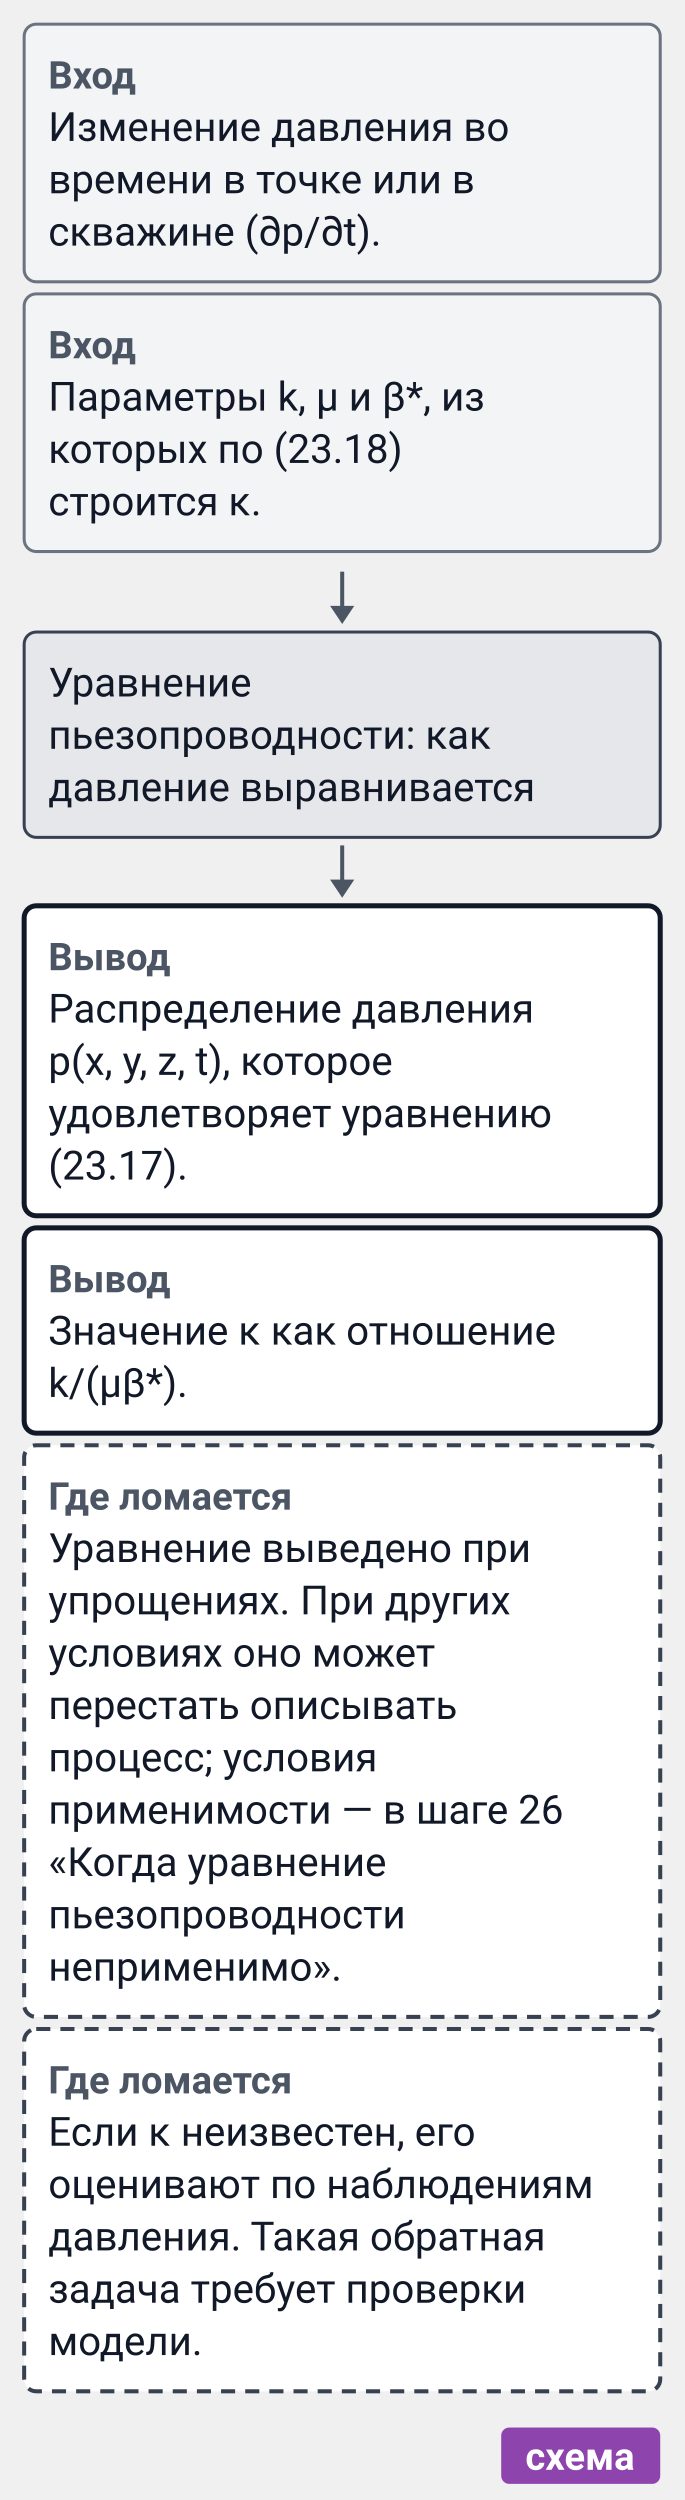
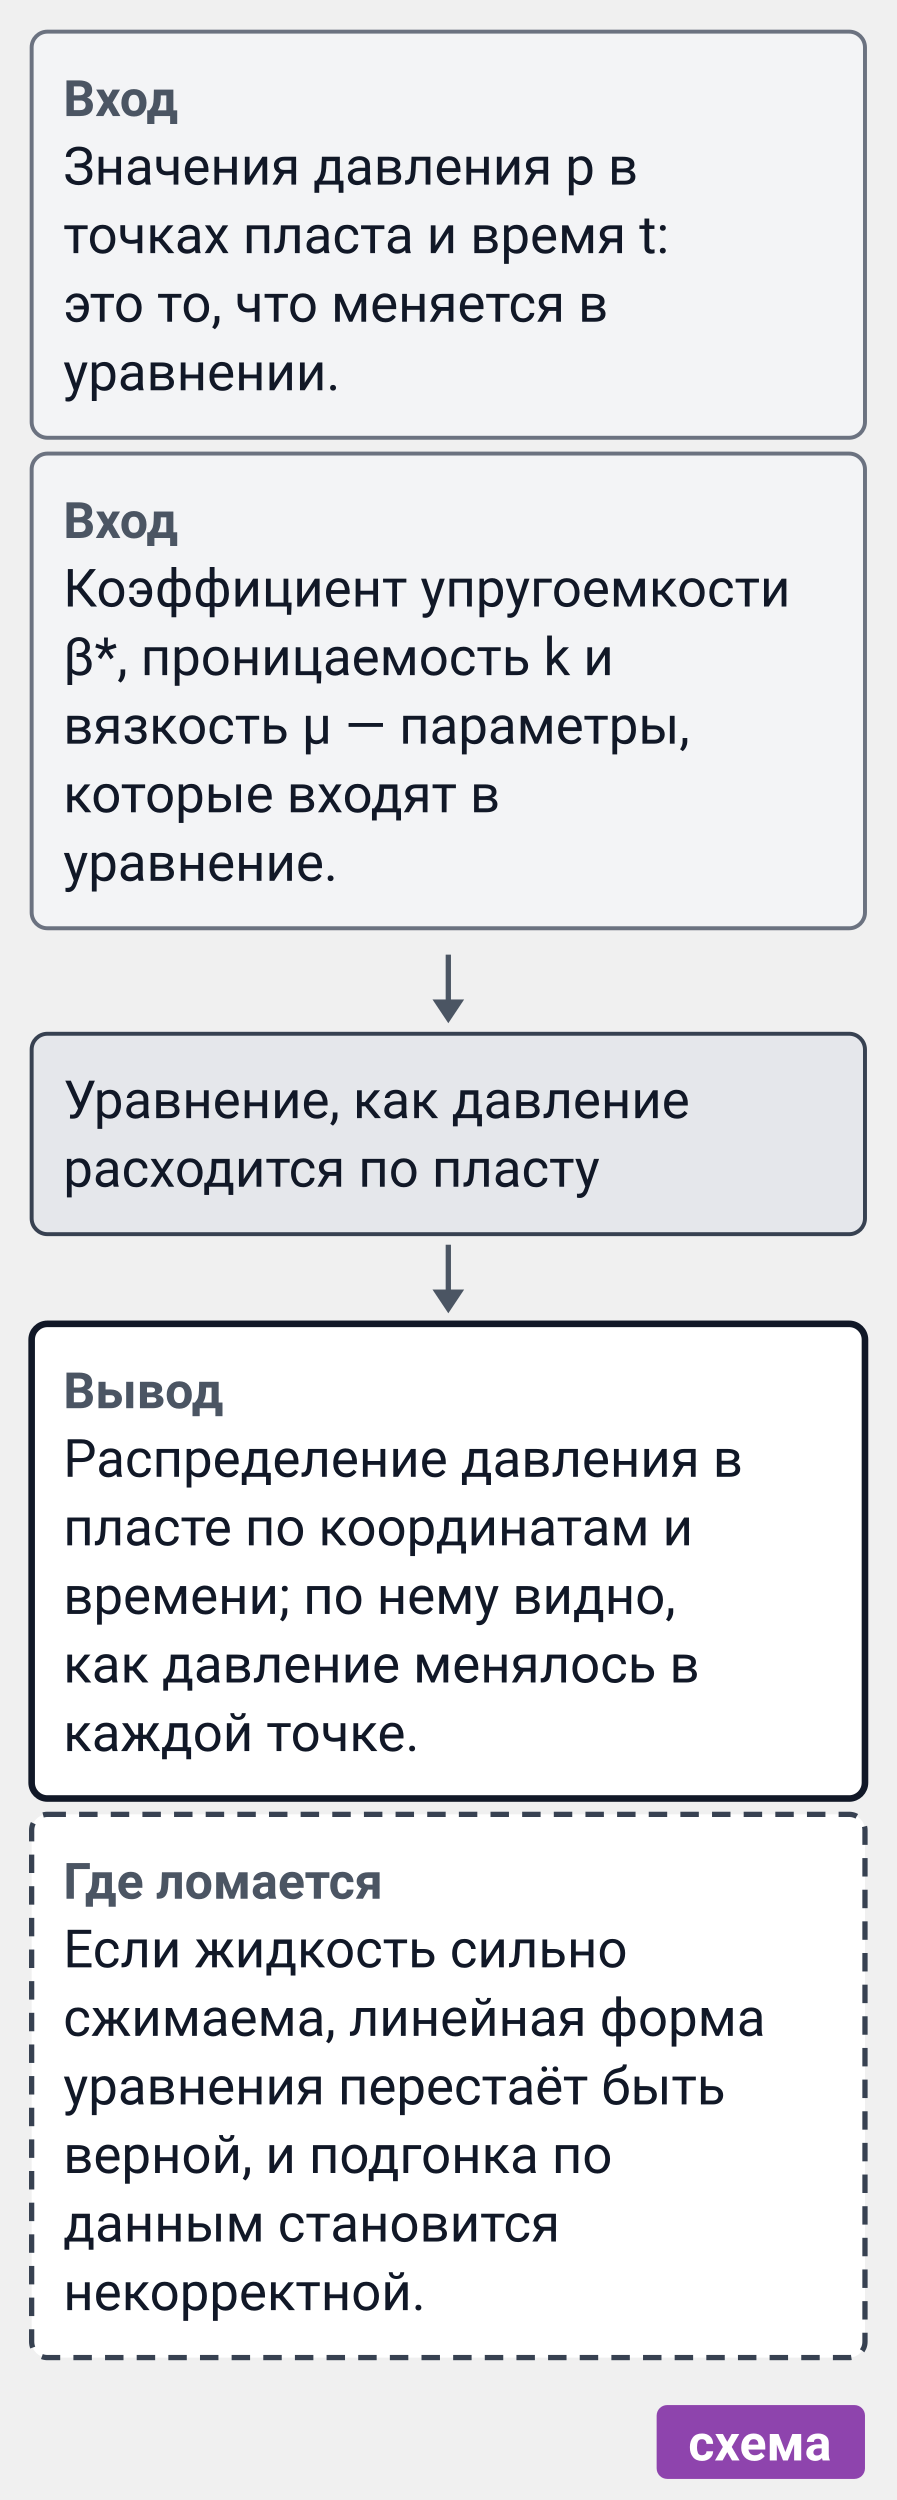
- <svg xmlns="http://www.w3.org/2000/svg" viewBox="0 0 340 1242" role="img" aria-label="Схема шага «Уравнение пьезопроводности: как давление выравнивается»: что на входе, что получаем и где правило ломается.">
+ <svg xmlns="http://www.w3.org/2000/svg" viewBox="0 0 340 948" role="img" aria-label="Схема шага «Уравнение, как давление расходится по пласту»: что на входе, что получаем и где правило ломается.">
  <style>.i-in{fill:#F3F4F6;stroke:#6B7280;stroke-width:1.5}.i-out{fill:#FFFFFF;stroke:#111827;stroke-width:2.5}.i-node{fill:#E5E7EB;stroke:#374151;stroke-width:1.5}.i-warn{fill:#FFFFFF;stroke:#374151;stroke-width:2;stroke-dasharray:7 5}.it{fill:#111827;font-size:20px;font-family:system-ui,-apple-system,'Segoe UI',Roboto,sans-serif}.ih{fill:#4B5563;font-size:19px;font-weight:700;font-family:system-ui,-apple-system,'Segoe UI',Roboto,sans-serif}.il{fill:#4B5563;font-size:19px;font-family:system-ui,-apple-system,'Segoe UI',Roboto,sans-serif}.ia{stroke:#4B5563;stroke-width:2}.iah{fill:#4B5563}.ibt{fill:#FFFFFF;font-size:19px;font-weight:700;font-family:system-ui,-apple-system,'Segoe UI',Roboto,sans-serif}.isw{stroke:#6B7280;stroke-width:1.5}</style>
-   <rect class="i-in" x="12" y="12" width="316" height="128" rx="6" />
+   <rect class="i-in" x="12" y="12" width="316" height="154" rx="6" />
  <text class="ih" x="24" y="44">Вход</text>
-   <text class="it" x="24" y="70">Изменение давления во</text>
-   <text class="it" x="24" y="96">времени в точке или в</text>
-   <text class="it" x="24" y="122">скважине (∂p/∂t).</text>
-   <rect class="i-in" x="12" y="146" width="316" height="128" rx="6" />
-   <text class="ih" x="24" y="178">Вход</text>
-   <text class="it" x="24" y="204">Параметры k, μ и β*, из</text>
-   <text class="it" x="24" y="230">которых по (23.18)</text>
-   <text class="it" x="24" y="256">строится κ.</text>
-   <line class="ia" x1="170" y1="284" x2="170" y2="304" />
-   <path class="iah" d="M170 310 l-6 -9 h12 z" />
-   <rect class="i-node" x="12" y="314" width="316" height="102" rx="6" />
-   <text class="it" x="24" y="346">Уравнение</text>
-   <text class="it" x="24" y="372">пьезопроводности: как</text>
-   <text class="it" x="24" y="398">давление выравнивается</text>
-   <line class="ia" x1="170" y1="420" x2="170" y2="440" />
-   <path class="iah" d="M170 446 l-6 -9 h12 z" />
-   <rect class="i-out" x="12" y="450" width="316" height="154" rx="6" />
-   <text class="ih" x="24" y="482">Вывод</text>
-   <text class="it" x="24" y="508">Распределение давления</text>
-   <text class="it" x="24" y="534">p(x, y, z, t), которое</text>
-   <text class="it" x="24" y="560">удовлетворяет уравнению</text>
-   <text class="it" x="24" y="586">(23.17).</text>
-   <rect class="i-out" x="12" y="610" width="316" height="102" rx="6" />
-   <text class="ih" x="24" y="642">Вывод</text>
-   <text class="it" x="24" y="668">Значение κ как отношение</text>
-   <text class="it" x="24" y="694">k/(μβ*).</text>
-   <rect class="i-warn" x="12" y="718" width="316" height="284" rx="6" />
-   <text class="ih" x="24" y="750">Где ломается</text>
-   <text class="it" x="24" y="776">Уравнение выведено при</text>
-   <text class="it" x="24" y="802">упрощениях. При других</text>
-   <text class="it" x="24" y="828">условиях оно может</text>
-   <text class="it" x="24" y="854">перестать описывать</text>
-   <text class="it" x="24" y="880">процесс; условия</text>
-   <text class="it" x="24" y="906">применимости — в шаге 26</text>
-   <text class="it" x="24" y="932">«Когда уравнение</text>
-   <text class="it" x="24" y="958">пьезопроводности</text>
-   <text class="it" x="24" y="984">неприменимо».</text>
-   <rect class="i-warn" x="12" y="1008" width="316" height="180" rx="6" />
-   <text class="ih" x="24" y="1040">Где ломается</text>
-   <text class="it" x="24" y="1066">Если κ неизвестен, его</text>
-   <text class="it" x="24" y="1092">оценивают по наблюдениям</text>
-   <text class="it" x="24" y="1118">давления. Такая обратная</text>
-   <text class="it" x="24" y="1144">задача требует проверки</text>
-   <text class="it" x="24" y="1170">модели.</text>
-   <rect x="249" y="1206" width="79" height="28" rx="4" fill="#8E44AD" />
-   <text class="ibt" x="261" y="1227">схема</text>
+   <text class="it" x="24" y="70">Значения давления p в</text>
+   <text class="it" x="24" y="96">точках пласта и время t:</text>
+   <text class="it" x="24" y="122">это то, что меняется в</text>
+   <text class="it" x="24" y="148">уравнении.</text>
+   <rect class="i-in" x="12" y="172" width="316" height="180" rx="6" />
+   <text class="ih" x="24" y="204">Вход</text>
+   <text class="it" x="24" y="230">Коэффициент упругоемкости</text>
+   <text class="it" x="24" y="256">β*, проницаемость k и</text>
+   <text class="it" x="24" y="282">вязкость μ — параметры,</text>
+   <text class="it" x="24" y="308">которые входят в</text>
+   <text class="it" x="24" y="334">уравнение.</text>
+   <line class="ia" x1="170" y1="362" x2="170" y2="382" />
+   <path class="iah" d="M170 388 l-6 -9 h12 z" />
+   <rect class="i-node" x="12" y="392" width="316" height="76" rx="6" />
+   <text class="it" x="24" y="424">Уравнение, как давление</text>
+   <text class="it" x="24" y="450">расходится по пласту</text>
+   <line class="ia" x1="170" y1="472" x2="170" y2="492" />
+   <path class="iah" d="M170 498 l-6 -9 h12 z" />
+   <rect class="i-out" x="12" y="502" width="316" height="180" rx="6" />
+   <text class="ih" x="24" y="534">Вывод</text>
+   <text class="it" x="24" y="560">Распределение давления в</text>
+   <text class="it" x="24" y="586">пласте по координатам и</text>
+   <text class="it" x="24" y="612">времени; по нему видно,</text>
+   <text class="it" x="24" y="638">как давление менялось в</text>
+   <text class="it" x="24" y="664">каждой точке.</text>
+   <rect class="i-warn" x="12" y="688" width="316" height="206" rx="6" />
+   <text class="ih" x="24" y="720">Где ломается</text>
+   <text class="it" x="24" y="746">Если жидкость сильно</text>
+   <text class="it" x="24" y="772">сжимаема, линейная форма</text>
+   <text class="it" x="24" y="798">уравнения перестаёт быть</text>
+   <text class="it" x="24" y="824">верной, и подгонка по</text>
+   <text class="it" x="24" y="850">данным становится</text>
+   <text class="it" x="24" y="876">некорректной.</text>
+   <rect x="249" y="912" width="79" height="28" rx="4" fill="#8E44AD" />
+   <text class="ibt" x="261" y="933">схема</text>
</svg>
